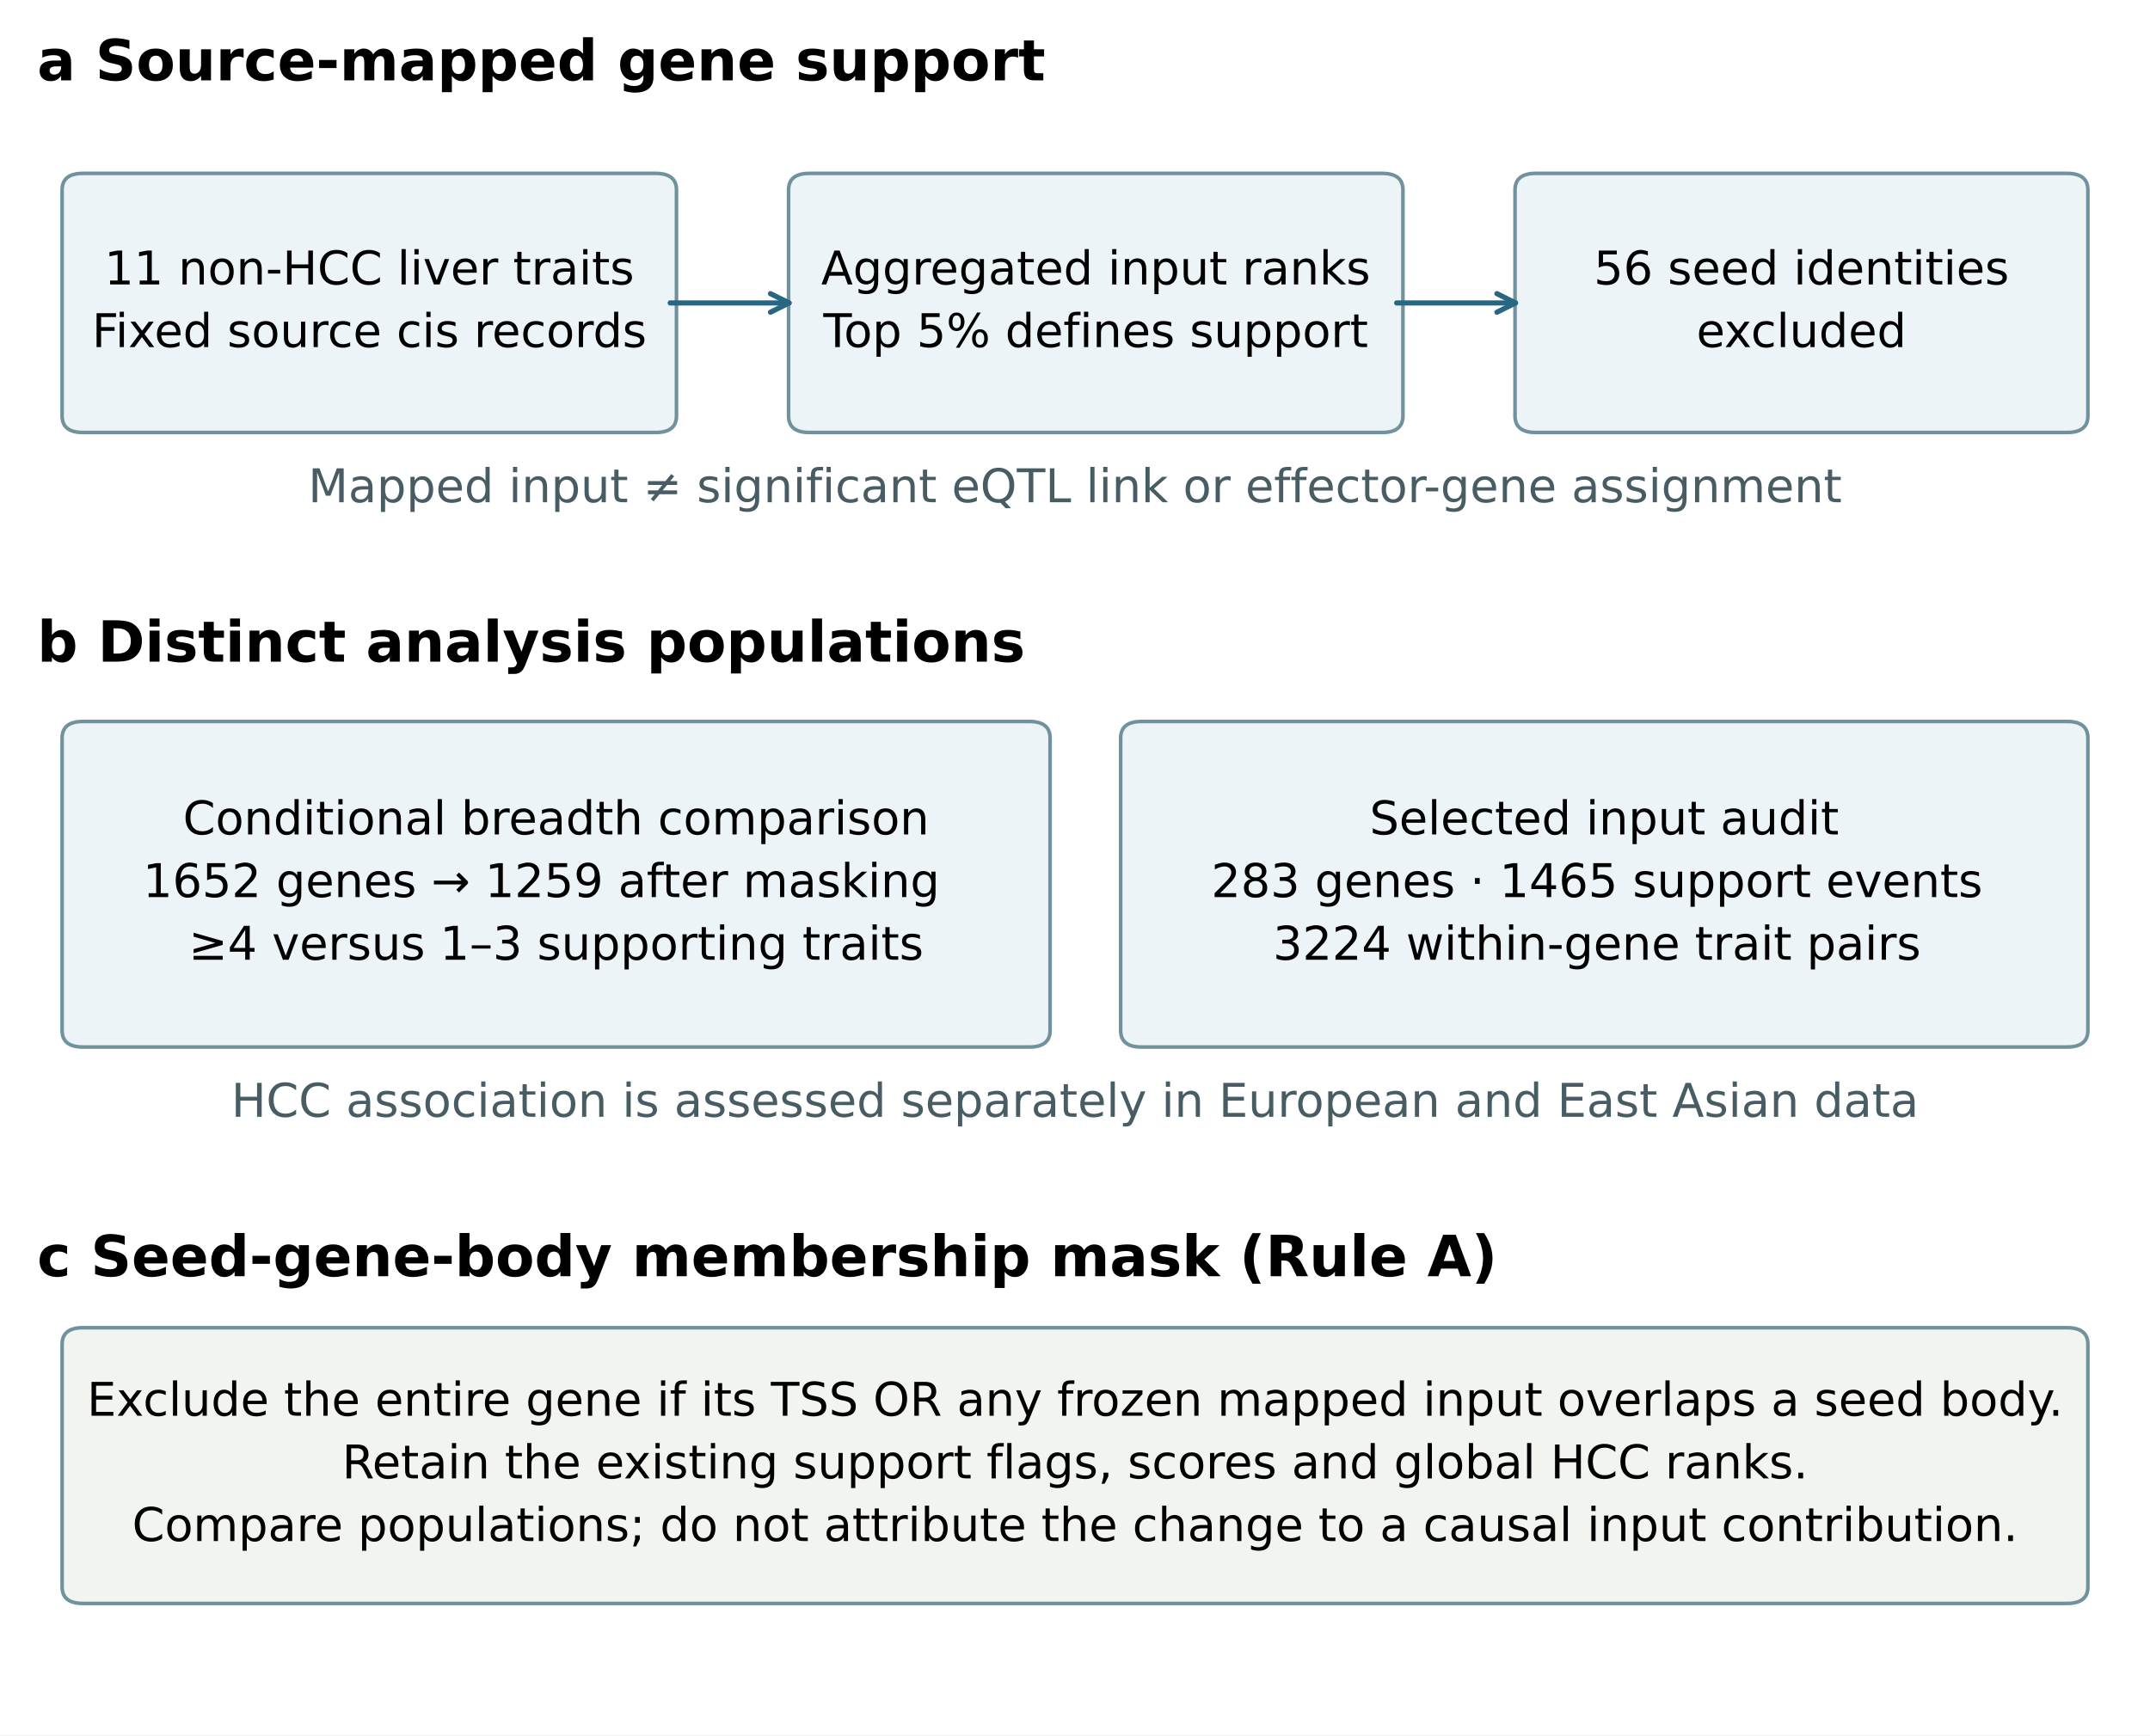
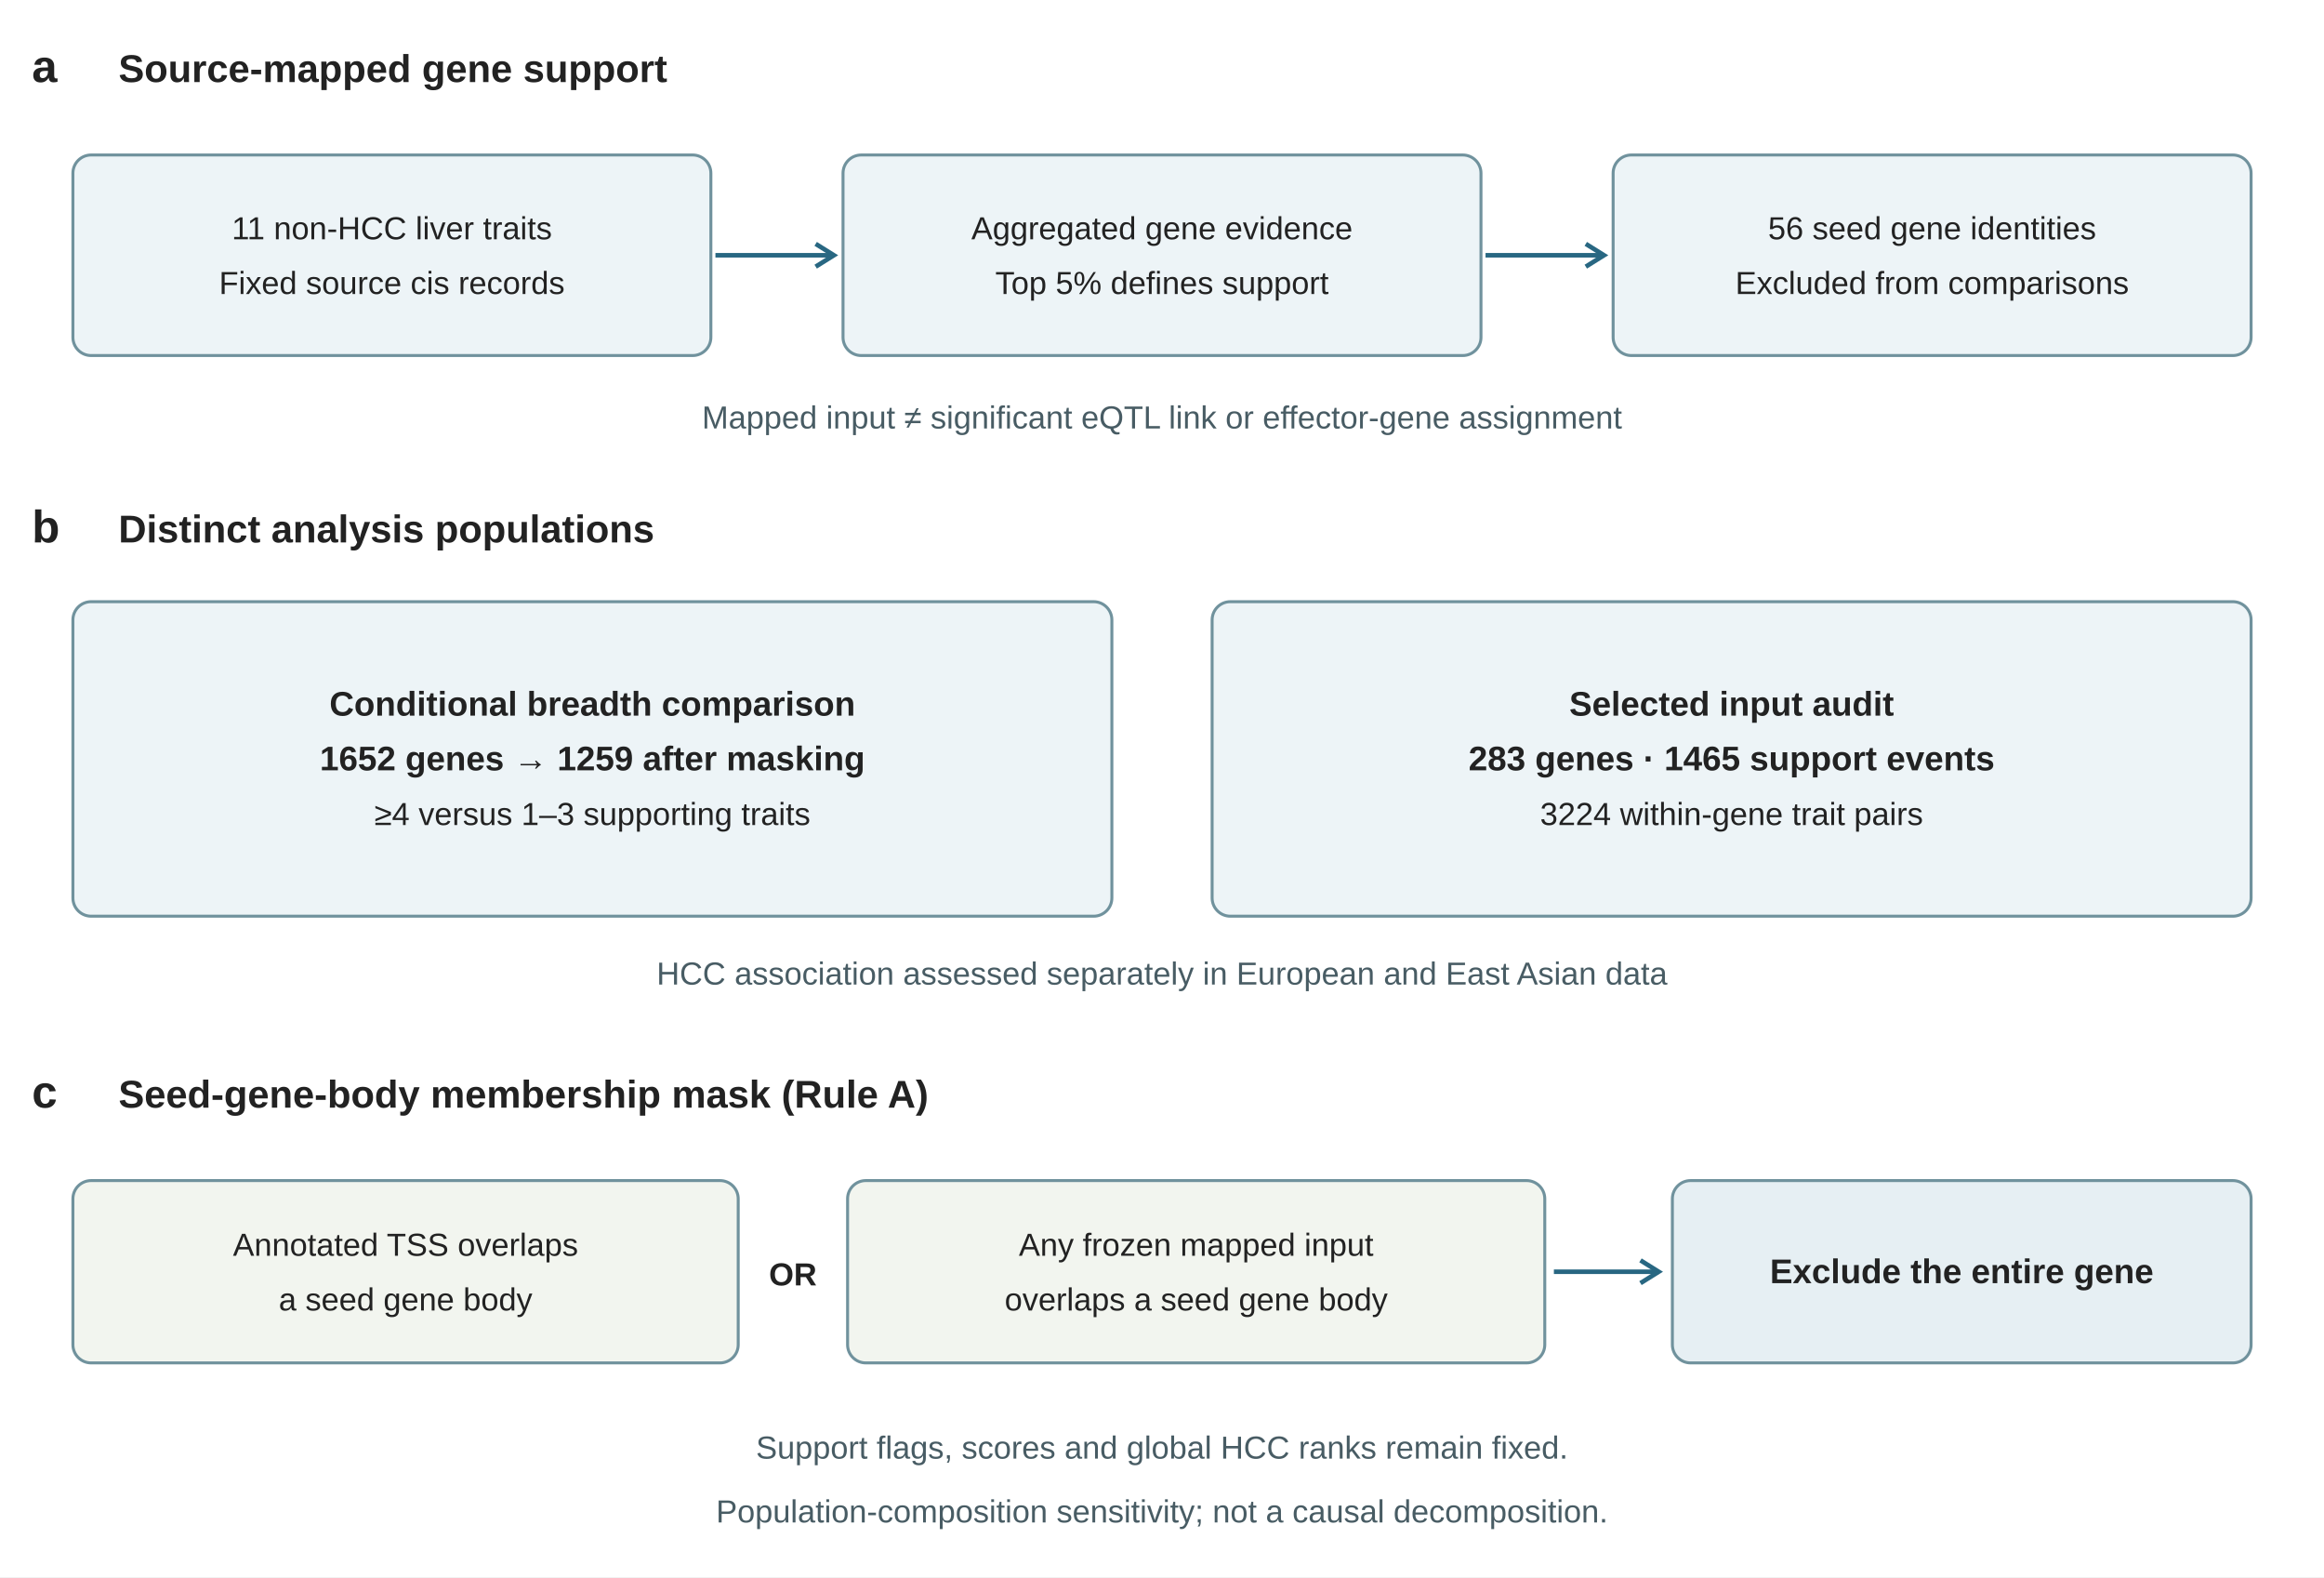
- <svg xmlns="http://www.w3.org/2000/svg" width="416.16pt" height="335.952pt" viewBox="0 0 416.16 335.952" version="1.1">
-   <defs>
-     <style type="text/css">*{stroke-linejoin: round; stroke-linecap: butt}</style>
-   </defs>
-   <g id="figure_1">
-     <g id="patch_1">
-       <path d="M 0 335.952  L 416.16 335.952  L 416.16 0  L 0 0  z " style="fill: #ffffff" />
-     </g>
-     <g id="axes_1">
-       <g id="patch_2">
-         <path d="M 16.039 83.729  L 126.924 83.729  Q 130.942 83.729 130.942 80.514  L 130.942 36.783  Q 130.942 33.567 126.924 33.567  L 16.039 33.567  Q 12.021 33.567 12.021 36.783  L 12.021 80.514  Q 12.021 83.729 16.039 83.729  z " clip-path="url(#pd6f3d26291)" style="fill: #edf4f7; stroke: #70929d; stroke-width: 0.7; stroke-linejoin: miter" />
-       </g>
-       <g id="patch_3">
-         <path d="M 156.655 83.729  L 267.54 83.729  Q 271.558 83.729 271.558 80.514  L 271.558 36.783  Q 271.558 33.567 267.54 33.567  L 156.655 33.567  Q 152.637 33.567 152.637 36.783  L 152.637 80.514  Q 152.637 83.729 156.655 83.729  z " clip-path="url(#pd6f3d26291)" style="fill: #edf4f7; stroke: #70929d; stroke-width: 0.7; stroke-linejoin: miter" />
-       </g>
-       <g id="patch_4">
-         <path d="M 297.271 83.729  L 400.121 83.729  Q 404.139 83.729 404.139 80.514  L 404.139 36.783  Q 404.139 33.567 400.121 33.567  L 297.271 33.567  Q 293.253 33.567 293.253 36.783  L 293.253 80.514  Q 293.253 83.729 297.271 83.729  z " clip-path="url(#pd6f3d26291)" style="fill: #edf4f7; stroke: #70929d; stroke-width: 0.7; stroke-linejoin: miter" />
-       </g>
-       <g id="patch_5">
-         <path d="M 16.039 202.704  L 199.241 202.704  Q 203.259 202.704 203.259 199.488  L 203.259 142.895  Q 203.259 139.679 199.241 139.679  L 16.039 139.679  Q 12.021 139.679 12.021 142.895  L 12.021 199.488  Q 12.021 202.704 16.039 202.704  z " clip-path="url(#pd6f3d26291)" style="fill: #edf4f7; stroke: #70929d; stroke-width: 0.7; stroke-linejoin: miter" />
-       </g>
-       <g id="patch_6">
-         <path d="M 220.936 202.704  L 400.121 202.704  Q 404.139 202.704 404.139 199.488  L 404.139 142.895  Q 404.139 139.679 400.121 139.679  L 220.936 139.679  Q 216.919 139.679 216.919 142.895  L 216.919 199.488  Q 216.919 202.704 220.936 202.704  z " clip-path="url(#pd6f3d26291)" style="fill: #edf4f7; stroke: #70929d; stroke-width: 0.7; stroke-linejoin: miter" />
-       </g>
-       <g id="patch_7">
-         <path d="M 16.039 310.424  L 400.121 310.424  Q 404.139 310.424 404.139 307.208  L 404.139 260.261  Q 404.139 257.046 400.121 257.046  L 16.039 257.046  Q 12.021 257.046 12.021 260.261  L 12.021 307.208  Q 12.021 310.424 16.039 310.424  z " clip-path="url(#pd6f3d26291)" style="fill: #f2f5ef; stroke: #70929d; stroke-width: 0.7; stroke-linejoin: miter" />
-       </g>
-       <g id="text_1">
-         <text style="font-weight: 700; font-size: 11px; font-family: 'DejaVu Sans'; text-anchor: start" x="7.2" y="15.558" transform="rotate(-0 7.2 15.55828)">a  Source-mapped gene support</text>
-       </g>
-       <g id="text_2">
-         <text style="font-size: 9px; font-family: 'DejaVu Sans'" transform="translate(20.20269 55.06695)">11 non-HCC liver traits</text>
-         <text style="font-size: 9px; font-family: 'DejaVu Sans'" transform="translate(17.80293 67.19656)">Fixed source cis records</text>
-       </g>
-       <g id="text_3">
-         <text style="font-size: 9px; font-family: 'DejaVu Sans'" transform="translate(158.9392 55.06695)">Aggregated input ranks</text>
-         <text style="font-size: 9px; font-family: 'DejaVu Sans'" transform="translate(159.3724 67.19656)">Top 5% defines support</text>
-       </g>
-       <g id="text_4">
-         <text style="font-size: 9px; font-family: 'DejaVu Sans'" transform="translate(308.5012 55.06695)">56 seed identities</text>
-         <text style="font-size: 9px; font-family: 'DejaVu Sans'" transform="translate(328.3623 67.19656)">excluded</text>
-       </g>
-       <g id="patch_8">
-         <path d="M 129.729 58.648  Q 141.791 58.648 152.734 58.648  " style="fill: none; stroke: #286782; stroke-linecap: round" />
-         <path d="M 149.134 56.848  L 152.734 58.648  L 149.134 60.448  " style="fill: none; stroke: #286782; stroke-linecap: round" />
-       </g>
-       <g id="patch_9">
-         <path d="M 270.345 58.648  Q 282.407 58.648 293.35 58.648  " style="fill: none; stroke: #286782; stroke-linecap: round" />
-         <path d="M 289.75 56.848  L 293.35 58.648  L 289.75 60.448  " style="fill: none; stroke: #286782; stroke-linecap: round" />
-       </g>
-       <g id="text_5">
-         <text style="font-size: 9px; font-family: 'DejaVu Sans'; text-anchor: middle; fill: #485c64" x="208.08" y="97.235" transform="rotate(-0 208.08 97.23456)">Mapped input ≠ significant eQTL link or effector-gene assignment</text>
-       </g>
-       <g id="text_6">
-         <text style="font-weight: 700; font-size: 11px; font-family: 'DejaVu Sans'; text-anchor: start" x="7.2" y="128.101" transform="rotate(-0 7.2 128.1015)">b  Distinct analysis populations</text>
-       </g>
-       <g id="text_7">
-         <text style="font-size: 9px; font-family: 'DejaVu Sans'" transform="translate(35.41781 161.5453)">Conditional breadth comparison</text>
-         <text style="font-size: 9px; font-family: 'DejaVu Sans'" transform="translate(27.66656 173.675)">1652 genes → 1259 after masking</text>
-         <text style="font-size: 9px; font-family: 'DejaVu Sans'" transform="translate(36.52031 185.8046)">≥4 versus 1–3 supporting traits</text>
-       </g>
-       <g id="text_8">
-         <text style="font-size: 9px; font-family: 'DejaVu Sans'" transform="translate(265.1041 161.5453)">Selected input audit</text>
-         <text style="font-size: 9px; font-family: 'DejaVu Sans'" transform="translate(234.4465 173.675)">283 genes · 1465 support events</text>
-         <text style="font-size: 9px; font-family: 'DejaVu Sans'" transform="translate(246.3925 185.8046)">3224 within-gene trait pairs</text>
-       </g>
-       <g id="text_9">
-         <text style="font-size: 9px; font-family: 'DejaVu Sans'; text-anchor: middle; fill: #485c64" x="208.08" y="216.209" transform="rotate(-0 208.08 216.2088)">HCC association is assessed separately in European and East Asian data</text>
-       </g>
-       <g id="text_10">
-         <text style="font-weight: 700; font-size: 11px; font-family: 'DejaVu Sans'; text-anchor: start" x="7.2" y="247.076" transform="rotate(-0 7.2 247.0757)">c  Seed-gene-body membership mask (Rule A)</text>
-       </g>
-       <g id="text_11">
-         <text style="font-size: 9px; font-family: 'DejaVu Sans'" transform="translate(16.83211 274.0885)">Exclude the entire gene if its TSS OR any frozen mapped input overlaps a seed body.</text>
-         <text style="font-size: 9px; font-family: 'DejaVu Sans'" transform="translate(66.20203 286.2182)">Retain the existing support flags, scores and global HCC ranks.</text>
-         <text style="font-size: 9px; font-family: 'DejaVu Sans'" transform="translate(25.58883 298.3478)">Compare populations; do not attribute the change to a causal input contribution.</text>
-       </g>
-     </g>
-   </g>
-   <defs>
-     <clipPath id="pd6f3d26291">
-       <rect x="7.2" y="7.2" width="401.76" height="321.552" />
-     </clipPath>
-   </defs>
+ <svg xmlns="http://www.w3.org/2000/svg" width="510pt" height="346pt" viewBox="0 0 510 346">
+   <rect x="0" y="0" width="510" height="346" fill="white" />
+   <text x="7" y="18" font-family="Arial" font-size="10" fill="#222222" font-weight="bold" text-anchor="start">a</text>
+   <text x="26" y="18" font-family="Arial" font-size="8.5" fill="#222222" font-weight="bold" text-anchor="start">Source-mapped gene support</text>
+   <rect x="16" y="34" width="140" height="44" rx="4" fill="#EDF4F7" stroke="#70929D" stroke-width="0.65" />
+   <text x="86.0" y="52.5" font-family="Arial" font-size="7" fill="#222222" font-weight="normal" text-anchor="middle">11 non-HCC liver traits</text>
+   <text x="86.0" y="64.5" font-family="Arial" font-size="7" fill="#222222" font-weight="normal" text-anchor="middle">Fixed source cis records</text>
+   <rect x="185" y="34" width="140" height="44" rx="4" fill="#EDF4F7" stroke="#70929D" stroke-width="0.65" />
+   <text x="255.0" y="52.5" font-family="Arial" font-size="7" fill="#222222" font-weight="normal" text-anchor="middle">Aggregated gene evidence</text>
+   <text x="255.0" y="64.5" font-family="Arial" font-size="7" fill="#222222" font-weight="normal" text-anchor="middle">Top 5% defines support</text>
+   <rect x="354" y="34" width="140" height="44" rx="4" fill="#EDF4F7" stroke="#70929D" stroke-width="0.65" />
+   <text x="424.0" y="52.5" font-family="Arial" font-size="7" fill="#222222" font-weight="normal" text-anchor="middle">56 seed gene identities</text>
+   <text x="424.0" y="64.5" font-family="Arial" font-size="7" fill="#222222" font-weight="normal" text-anchor="middle">Excluded from comparisons</text>
+   <path d="M157 56 L183 56" stroke="#286782" stroke-width="1" fill="none" />
+   <path d="M179 53.5 L183 56 L179 58.5" stroke="#286782" stroke-width="1" fill="none" />
+   <path d="M326 56 L352 56" stroke="#286782" stroke-width="1" fill="none" />
+   <path d="M348 53.5 L352 56 L348 58.5" stroke="#286782" stroke-width="1" fill="none" />
+   <text x="255" y="94" font-family="Arial" font-size="7" fill="#485C64" font-weight="normal" text-anchor="middle">Mapped input ≠ significant eQTL link or effector-gene assignment</text>
+   <text x="7" y="119" font-family="Arial" font-size="10" fill="#222222" font-weight="bold" text-anchor="start">b</text>
+   <text x="26" y="119" font-family="Arial" font-size="8.5" fill="#222222" font-weight="bold" text-anchor="start">Distinct analysis populations</text>
+   <rect x="16" y="132" width="228" height="69" rx="4" fill="#EDF4F7" stroke="#70929D" stroke-width="0.65" />
+   <text x="130.0" y="157.0" font-family="Arial" font-size="7.5" fill="#222222" font-weight="bold" text-anchor="middle">Conditional breadth comparison</text>
+   <text x="130.0" y="169.0" font-family="Arial" font-size="7.5" fill="#222222" font-weight="bold" text-anchor="middle">1652 genes → 1259 after masking</text>
+   <text x="130.0" y="181.0" font-family="Arial" font-size="7" fill="#222222" font-weight="normal" text-anchor="middle">≥4 versus 1–3 supporting traits</text>
+   <rect x="266" y="132" width="228" height="69" rx="4" fill="#EDF4F7" stroke="#70929D" stroke-width="0.65" />
+   <text x="380.0" y="157.0" font-family="Arial" font-size="7.5" fill="#222222" font-weight="bold" text-anchor="middle">Selected input audit</text>
+   <text x="380.0" y="169.0" font-family="Arial" font-size="7.5" fill="#222222" font-weight="bold" text-anchor="middle">283 genes · 1465 support events</text>
+   <text x="380.0" y="181.0" font-family="Arial" font-size="7" fill="#222222" font-weight="normal" text-anchor="middle">3224 within-gene trait pairs</text>
+   <text x="255" y="216" font-family="Arial" font-size="7" fill="#485C64" font-weight="normal" text-anchor="middle">HCC association assessed separately in European and East Asian data</text>
+   <text x="7" y="243" font-family="Arial" font-size="10" fill="#222222" font-weight="bold" text-anchor="start">c</text>
+   <text x="26" y="243" font-family="Arial" font-size="8.5" fill="#222222" font-weight="bold" text-anchor="start">Seed-gene-body membership mask (Rule A)</text>
+   <rect x="16" y="259" width="146" height="40" rx="4" fill="#F2F5EF" stroke="#70929D" stroke-width="0.65" />
+   <text x="89.0" y="275.5" font-family="Arial" font-size="7" fill="#222222" font-weight="normal" text-anchor="middle">Annotated TSS overlaps</text>
+   <text x="89.0" y="287.5" font-family="Arial" font-size="7" fill="#222222" font-weight="normal" text-anchor="middle">a seed gene body</text>
+   <text x="174" y="282" font-family="Arial" font-size="7" fill="#222222" font-weight="bold" text-anchor="middle">OR</text>
+   <rect x="186" y="259" width="153" height="40" rx="4" fill="#F2F5EF" stroke="#70929D" stroke-width="0.65" />
+   <text x="262.5" y="275.5" font-family="Arial" font-size="7" fill="#222222" font-weight="normal" text-anchor="middle">Any frozen mapped input</text>
+   <text x="262.5" y="287.5" font-family="Arial" font-size="7" fill="#222222" font-weight="normal" text-anchor="middle">overlaps a seed gene body</text>
+   <path d="M341 279 L364 279" stroke="#286782" stroke-width="1" fill="none" />
+   <path d="M360 276.5 L364 279 L360 281.5" stroke="#286782" stroke-width="1" fill="none" />
+   <rect x="367" y="259" width="127" height="40" rx="4" fill="#E6EFF3" stroke="#70929D" stroke-width="0.65" />
+   <text x="430.5" y="281.5" font-family="Arial" font-size="7.5" fill="#222222" font-weight="bold" text-anchor="middle">Exclude the entire gene</text>
+   <text x="255" y="320" font-family="Arial" font-size="7" fill="#485C64" font-weight="normal" text-anchor="middle">Support flags, scores and global HCC ranks remain fixed.</text>
+   <text x="255" y="334" font-family="Arial" font-size="7" fill="#485C64" font-weight="normal" text-anchor="middle">Population-composition sensitivity; not a causal decomposition.</text>
</svg>
